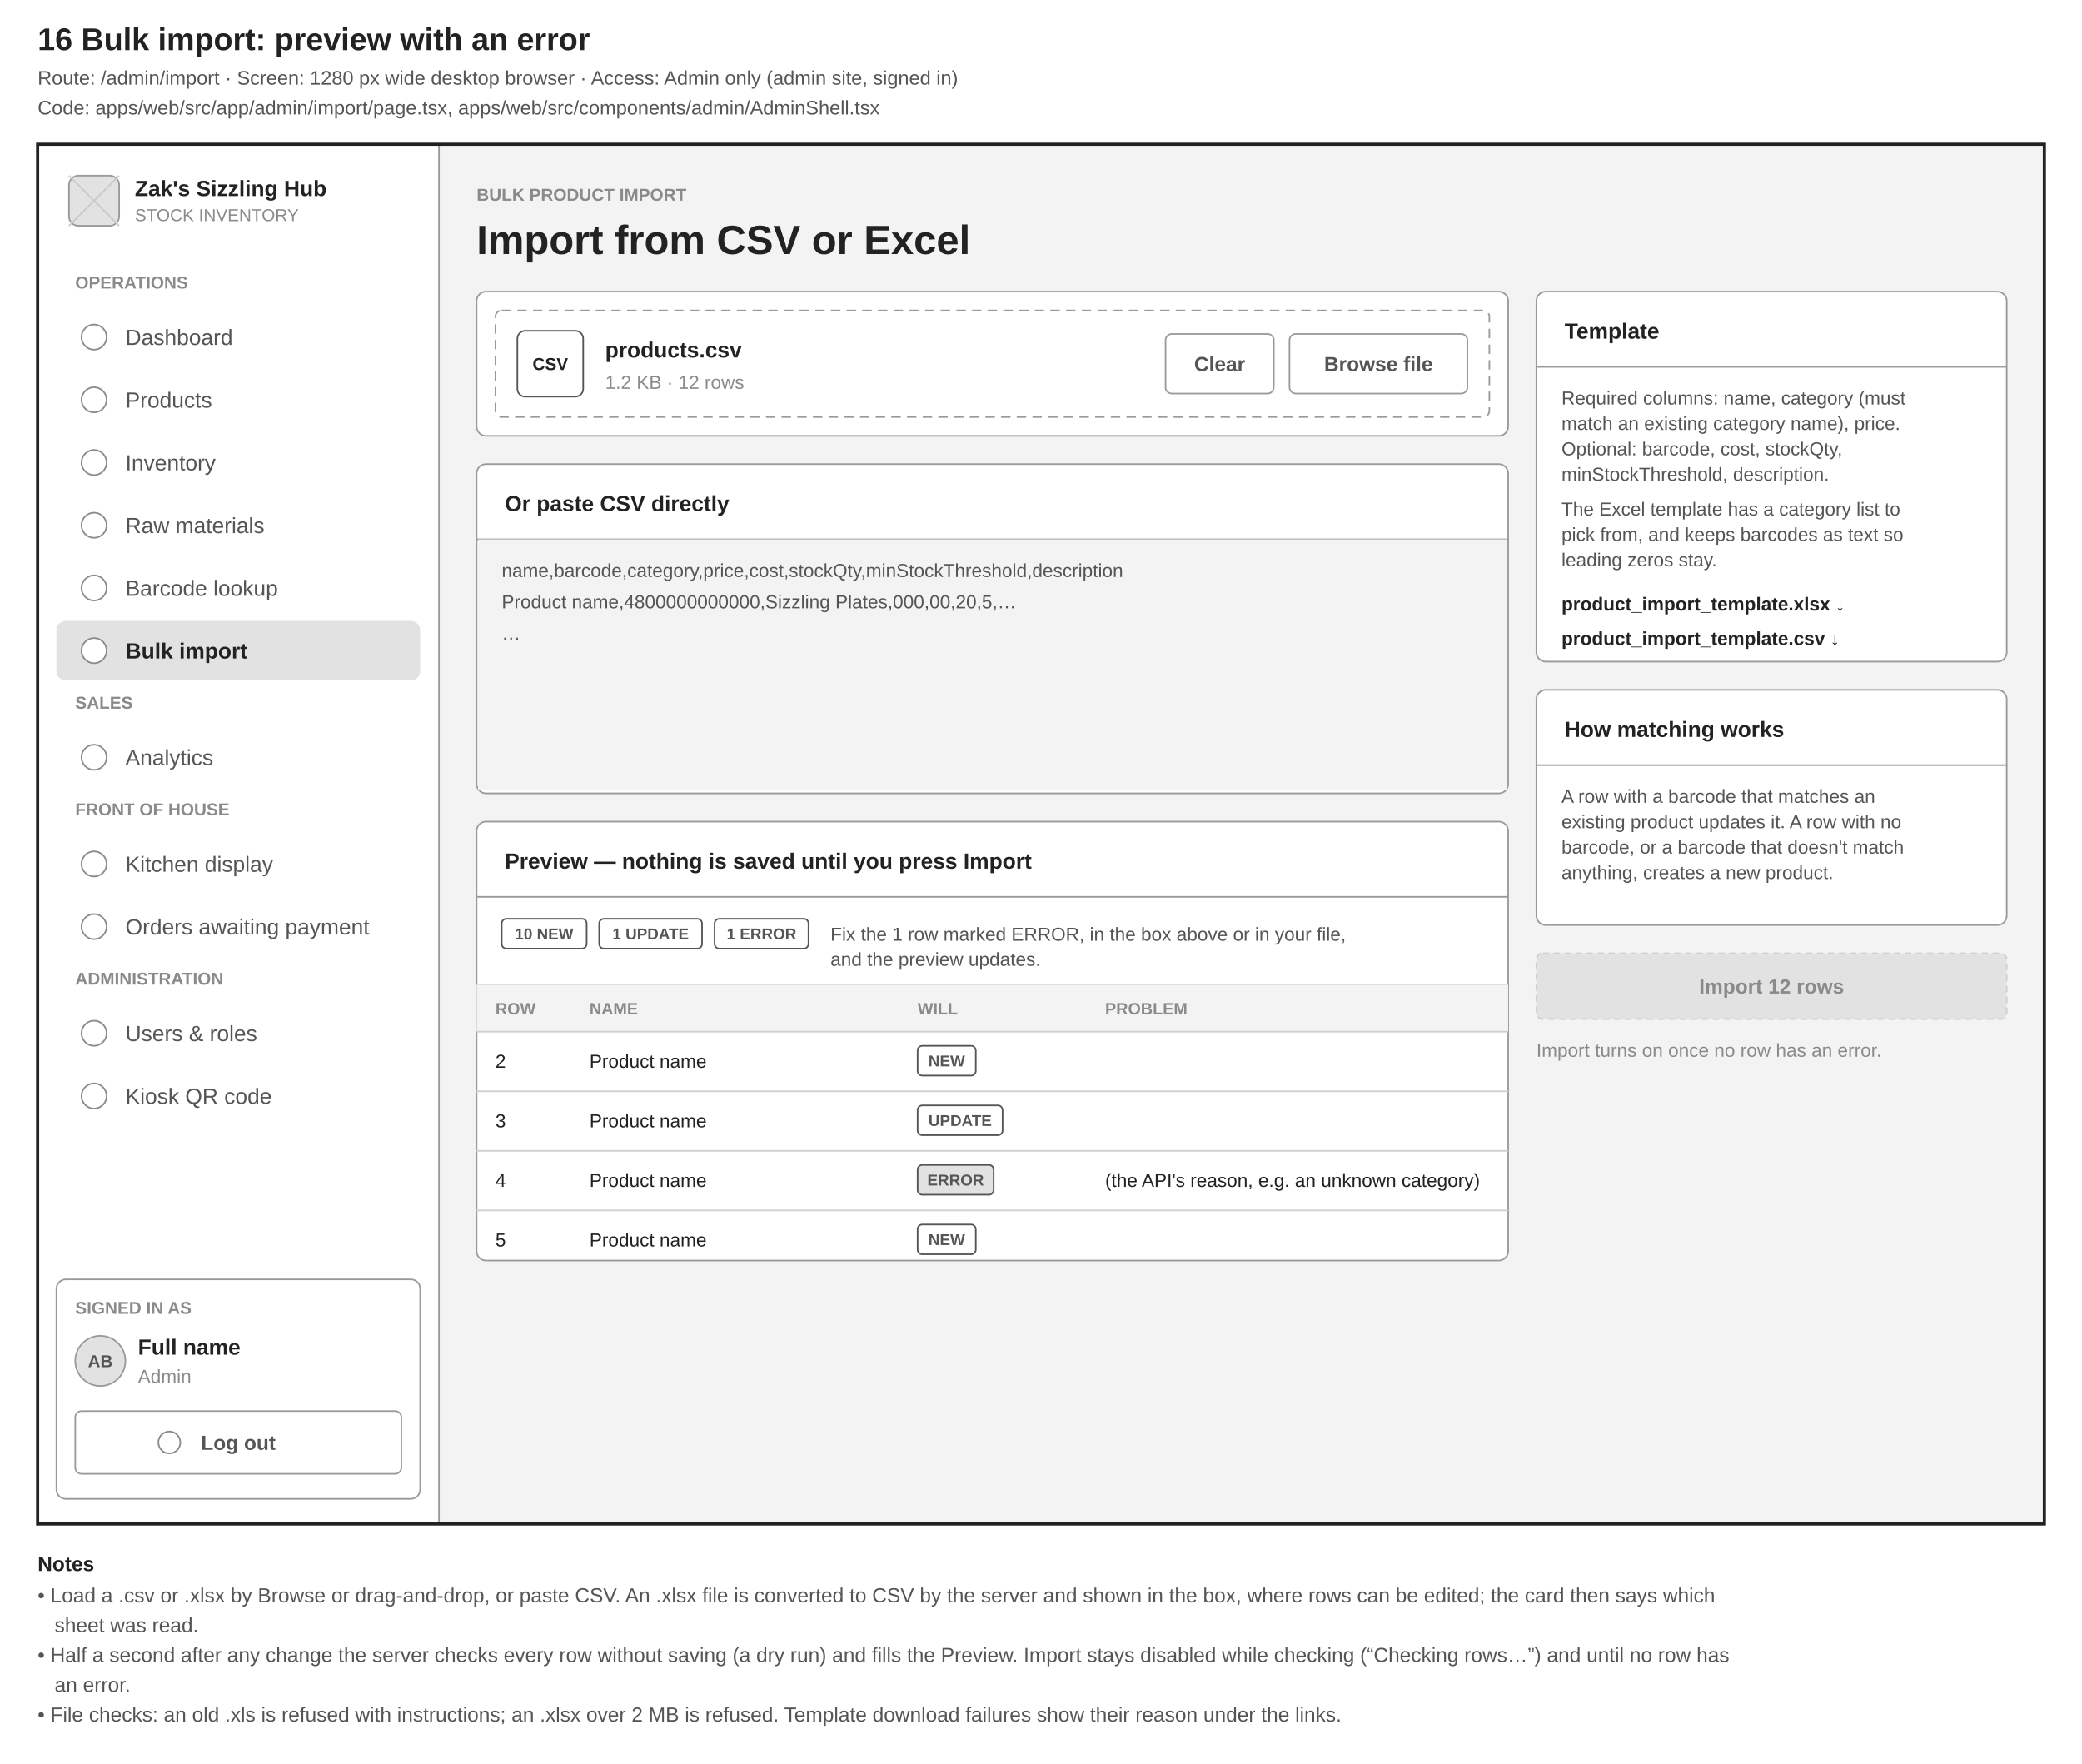
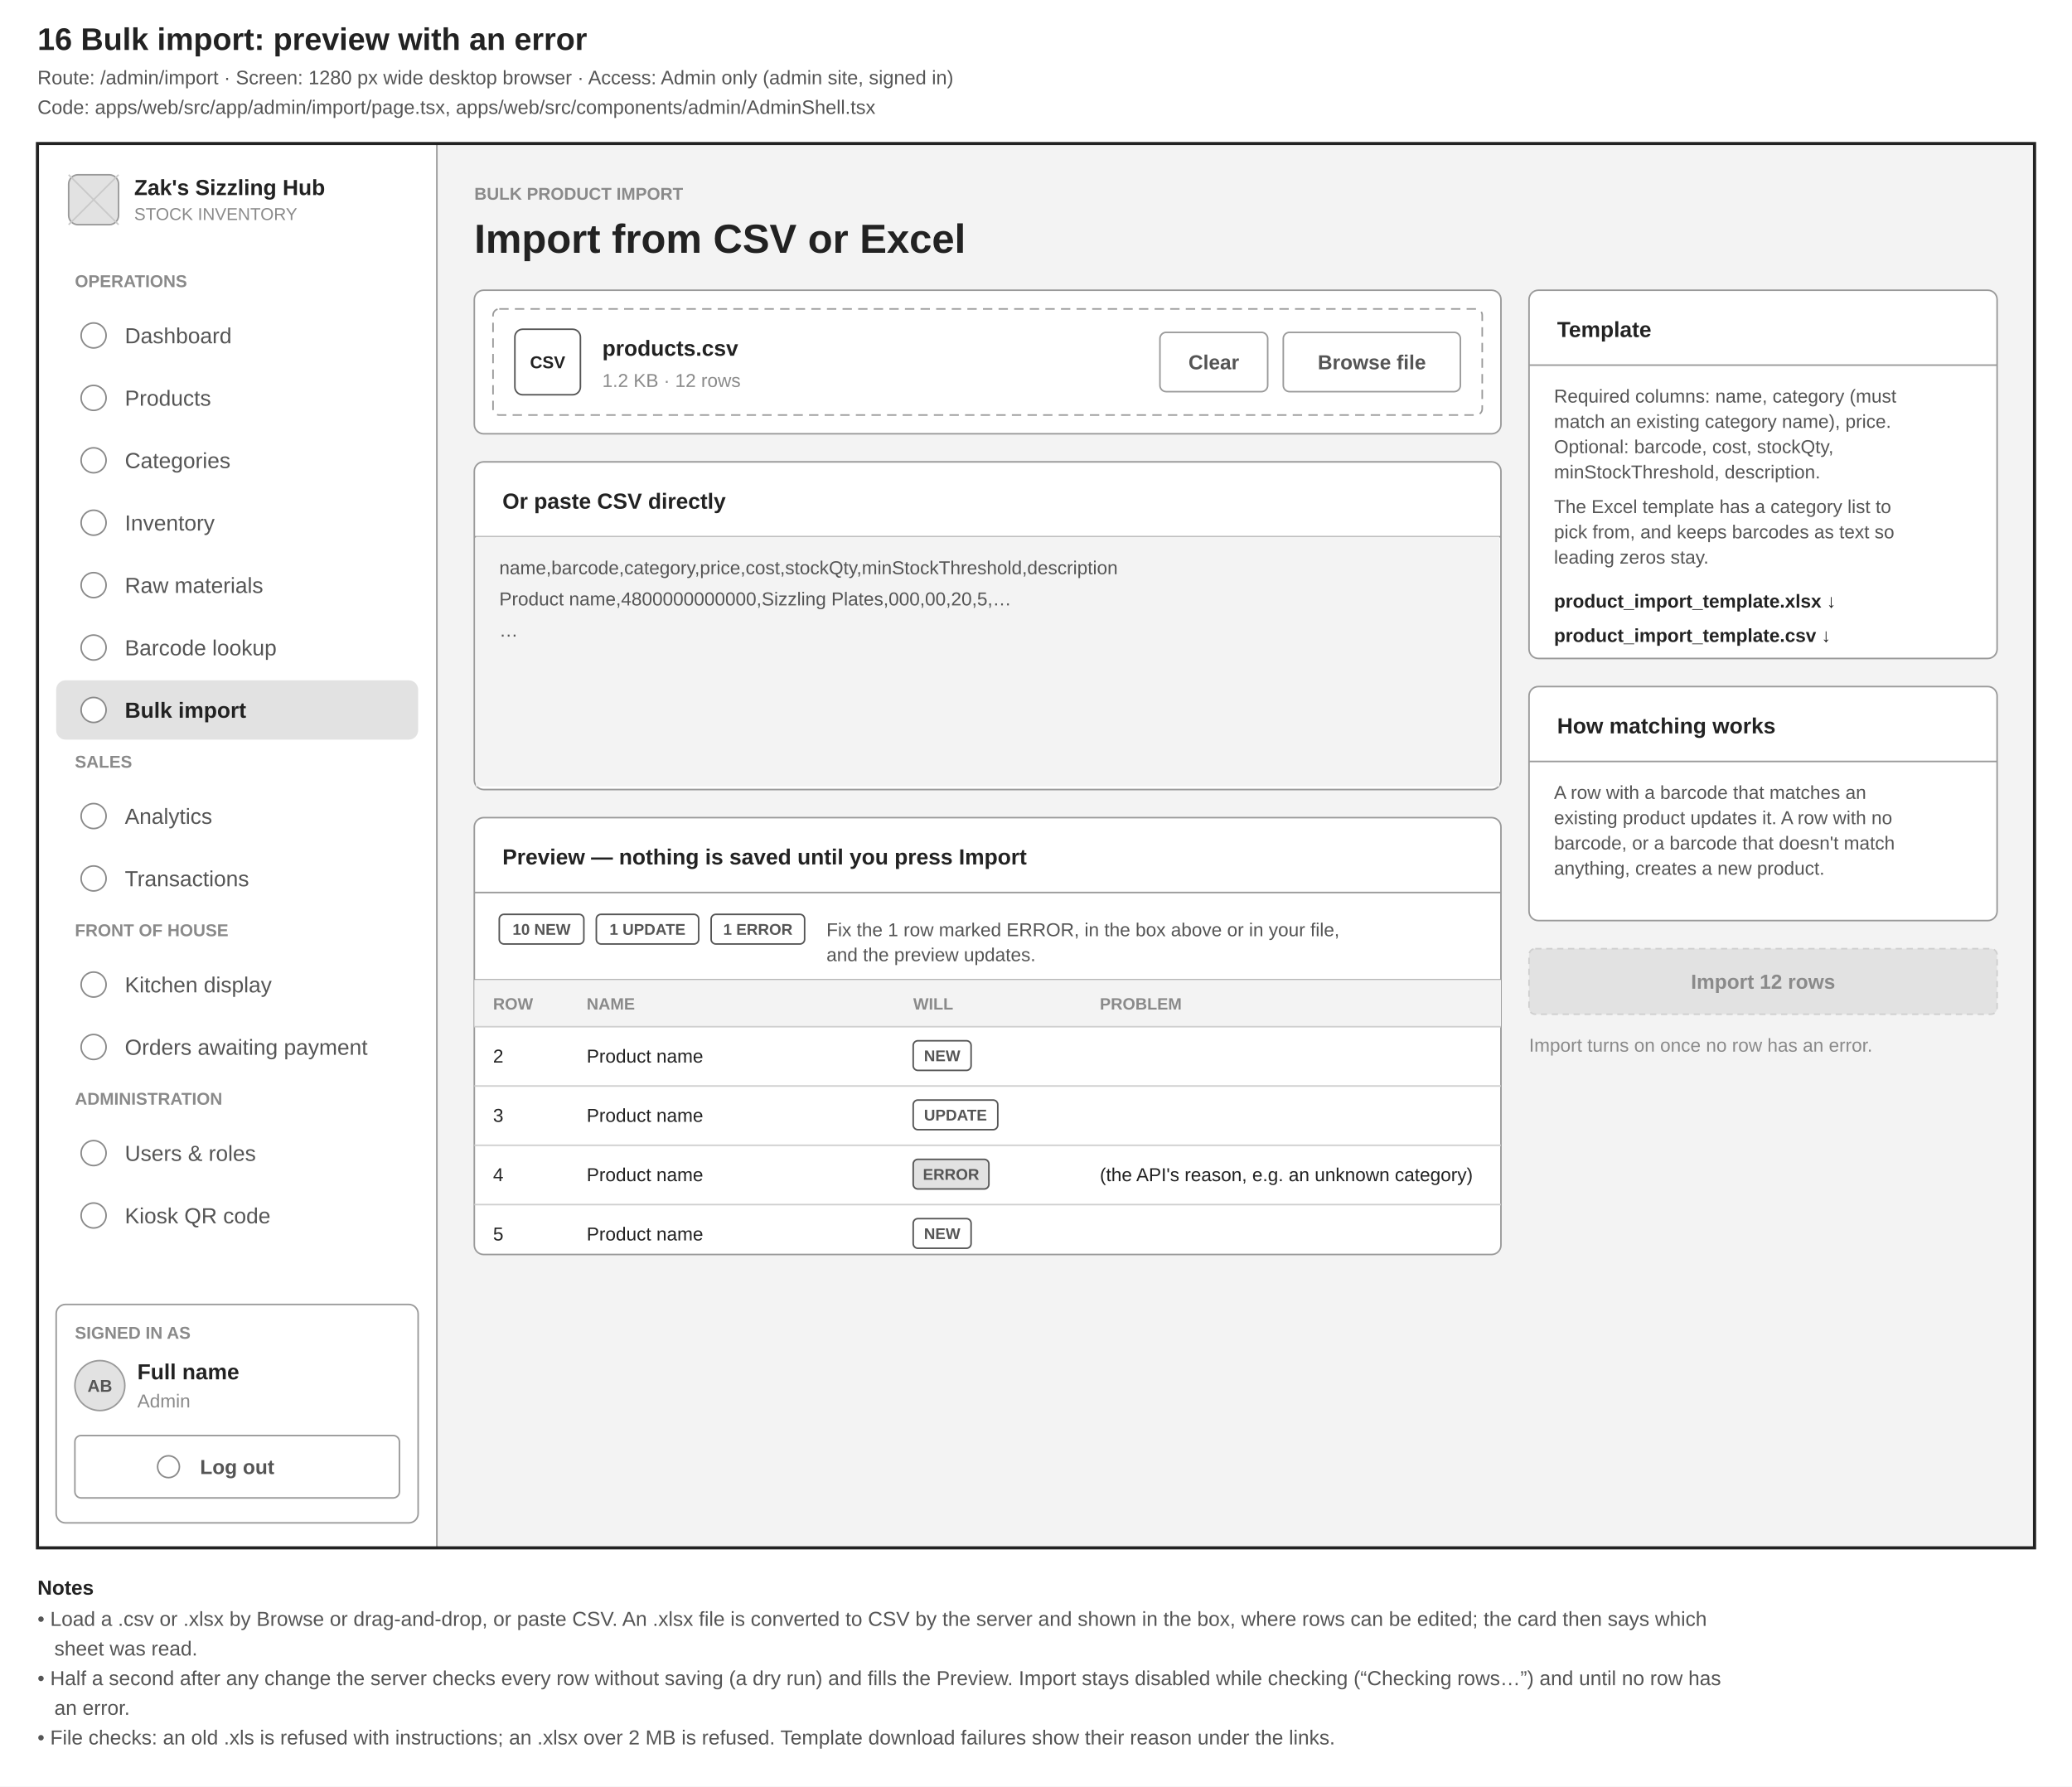
- <svg xmlns="http://www.w3.org/2000/svg" width="1328" height="1125" viewBox="0 0 1328 1125">
-   <rect x="0" y="0" width="1328" height="1125" fill="#ffffff" />
+ <svg xmlns="http://www.w3.org/2000/svg" width="1328" height="1145" viewBox="0 0 1328 1145">
+   <rect x="0" y="0" width="1328" height="1145" fill="#ffffff" />
  <text x="24" y="32" font-family="Arial, Helvetica, sans-serif" font-size="20" font-weight="700" fill="#222222">16  Bulk import: preview with an error</text>
  <text x="24" y="54" font-family="Arial, Helvetica, sans-serif" font-size="12.5" fill="#555555">Route: /admin/import   ·   Screen: 1280 px wide desktop browser   ·   Access: Admin only (admin site, signed in)</text>
  <text x="24" y="73" font-family="Arial, Helvetica, sans-serif" font-size="12.5" fill="#555555">Code: apps/web/src/app/admin/import/page.tsx, apps/web/src/components/admin/AdminShell.tsx</text>
-   <text x="24" y="1002" font-family="Arial, Helvetica, sans-serif" font-size="13" font-weight="700" fill="#222222">Notes</text>
-   <text x="24" y="1022" font-family="Arial, Helvetica, sans-serif" font-size="13" fill="#555555" xml:space="preserve">• Load a .csv or .xlsx by Browse or drag-and-drop, or paste CSV. An .xlsx file is converted to CSV by the server and shown in the box, where rows can be edited; the card then says which</text>
-   <text x="24" y="1041" font-family="Arial, Helvetica, sans-serif" font-size="13" fill="#555555" xml:space="preserve">   sheet was read.</text>
-   <text x="24" y="1060" font-family="Arial, Helvetica, sans-serif" font-size="13" fill="#555555" xml:space="preserve">• Half a second after any change the server checks every row without saving (a dry run) and fills the Preview. Import stays disabled while checking (“Checking rows…”) and until no row has</text>
-   <text x="24" y="1079" font-family="Arial, Helvetica, sans-serif" font-size="13" fill="#555555" xml:space="preserve">   an error.</text>
-   <text x="24" y="1098" font-family="Arial, Helvetica, sans-serif" font-size="13" fill="#555555" xml:space="preserve">• File checks: an old .xls is refused with instructions; an .xlsx over 2 MB is refused. Template download failures show their reason under the links.</text>
+   <text x="24" y="1022" font-family="Arial, Helvetica, sans-serif" font-size="13" font-weight="700" fill="#222222">Notes</text>
+   <text x="24" y="1042" font-family="Arial, Helvetica, sans-serif" font-size="13" fill="#555555" xml:space="preserve">• Load a .csv or .xlsx by Browse or drag-and-drop, or paste CSV. An .xlsx file is converted to CSV by the server and shown in the box, where rows can be edited; the card then says which</text>
+   <text x="24" y="1061" font-family="Arial, Helvetica, sans-serif" font-size="13" fill="#555555" xml:space="preserve">   sheet was read.</text>
+   <text x="24" y="1080" font-family="Arial, Helvetica, sans-serif" font-size="13" fill="#555555" xml:space="preserve">• Half a second after any change the server checks every row without saving (a dry run) and fills the Preview. Import stays disabled while checking (“Checking rows…”) and until no row has</text>
+   <text x="24" y="1099" font-family="Arial, Helvetica, sans-serif" font-size="13" fill="#555555" xml:space="preserve">   an error.</text>
+   <text x="24" y="1118" font-family="Arial, Helvetica, sans-serif" font-size="13" fill="#555555" xml:space="preserve">• File checks: an old .xls is refused with instructions; an .xlsx over 2 MB is refused. Template download failures show their reason under the links.</text>
  <g transform="translate(24,92)">
    <clipPath id="frame">
-       <rect x="0" y="0" width="1280" height="880" />
+       <rect x="0" y="0" width="1280" height="900" />
    </clipPath>
    <g clip-path="url(#frame)">
-       <rect x="0" y="0" width="1280" height="880" fill="#ffffff" />
-       <rect x="0" y="0" width="1280" height="880" rx="0" fill="#f3f3f3" stroke="none" />
-       <rect x="0" y="0" width="256" height="880" rx="0" fill="#ffffff" stroke="none" />
-       <line x1="256" y1="0" x2="256" y2="880" stroke="#9a9a9a" stroke-width="1" />
+       <rect x="0" y="0" width="1280" height="900" fill="#ffffff" />
+       <rect x="0" y="0" width="1280" height="900" rx="0" fill="#f3f3f3" stroke="none" />
+       <rect x="0" y="0" width="256" height="900" rx="0" fill="#ffffff" stroke="none" />
+       <line x1="256" y1="0" x2="256" y2="900" stroke="#9a9a9a" stroke-width="1" />
      <rect x="20" y="20" width="32" height="32" rx="6" fill="#e2e2e2" stroke="#9a9a9a" stroke-width="1" />
      <line x1="20" y1="20" x2="52" y2="52" stroke="#c9c9c9" stroke-width="1" />
      <line x1="52" y1="20" x2="20" y2="52" stroke="#c9c9c9" stroke-width="1" />
      <text x="62" y="33" font-family="Arial, Helvetica, sans-serif" font-size="14" font-weight="700" text-anchor="start" fill="#222222">Zak's Sizzling Hub</text>
      <text x="62" y="49" font-family="Arial, Helvetica, sans-serif" font-size="11" font-weight="400" text-anchor="start" fill="#8a8a8a">STOCK INVENTORY</text>
      <text x="24" y="92" font-family="Arial, Helvetica, sans-serif" font-size="11" font-weight="700" text-anchor="start" fill="#8a8a8a">OPERATIONS</text>
      <circle cx="36" cy="123" r="8" fill="#ffffff" stroke="#8a8a8a" stroke-width="1" />
      <text x="56" y="128" font-family="Arial, Helvetica, sans-serif" font-size="14" font-weight="400" text-anchor="start" fill="#555555">Dashboard</text>
      <circle cx="36" cy="163" r="8" fill="#ffffff" stroke="#8a8a8a" stroke-width="1" />
      <text x="56" y="168" font-family="Arial, Helvetica, sans-serif" font-size="14" font-weight="400" text-anchor="start" fill="#555555">Products</text>
      <circle cx="36" cy="203" r="8" fill="#ffffff" stroke="#8a8a8a" stroke-width="1" />
-       <text x="56" y="208" font-family="Arial, Helvetica, sans-serif" font-size="14" font-weight="400" text-anchor="start" fill="#555555">Inventory</text>
+       <text x="56" y="208" font-family="Arial, Helvetica, sans-serif" font-size="14" font-weight="400" text-anchor="start" fill="#555555">Categories</text>
      <circle cx="36" cy="243" r="8" fill="#ffffff" stroke="#8a8a8a" stroke-width="1" />
-       <text x="56" y="248" font-family="Arial, Helvetica, sans-serif" font-size="14" font-weight="400" text-anchor="start" fill="#555555">Raw materials</text>
+       <text x="56" y="248" font-family="Arial, Helvetica, sans-serif" font-size="14" font-weight="400" text-anchor="start" fill="#555555">Inventory</text>
      <circle cx="36" cy="283" r="8" fill="#ffffff" stroke="#8a8a8a" stroke-width="1" />
-       <text x="56" y="288" font-family="Arial, Helvetica, sans-serif" font-size="14" font-weight="400" text-anchor="start" fill="#555555">Barcode lookup</text>
-       <rect x="12" y="304" width="232" height="38" rx="6" fill="#e2e2e2" stroke="none" />
+       <text x="56" y="288" font-family="Arial, Helvetica, sans-serif" font-size="14" font-weight="400" text-anchor="start" fill="#555555">Raw materials</text>
      <circle cx="36" cy="323" r="8" fill="#ffffff" stroke="#8a8a8a" stroke-width="1" />
-       <text x="56" y="328" font-family="Arial, Helvetica, sans-serif" font-size="14" font-weight="700" text-anchor="start" fill="#222222">Bulk import</text>
-       <text x="24" y="360" font-family="Arial, Helvetica, sans-serif" font-size="11" font-weight="700" text-anchor="start" fill="#8a8a8a">SALES</text>
-       <circle cx="36" cy="391" r="8" fill="#ffffff" stroke="#8a8a8a" stroke-width="1" />
-       <text x="56" y="396" font-family="Arial, Helvetica, sans-serif" font-size="14" font-weight="400" text-anchor="start" fill="#555555">Analytics</text>
-       <text x="24" y="428" font-family="Arial, Helvetica, sans-serif" font-size="11" font-weight="700" text-anchor="start" fill="#8a8a8a">FRONT OF HOUSE</text>
-       <circle cx="36" cy="459" r="8" fill="#ffffff" stroke="#8a8a8a" stroke-width="1" />
-       <text x="56" y="464" font-family="Arial, Helvetica, sans-serif" font-size="14" font-weight="400" text-anchor="start" fill="#555555">Kitchen display</text>
-       <circle cx="36" cy="499" r="8" fill="#ffffff" stroke="#8a8a8a" stroke-width="1" />
-       <text x="56" y="504" font-family="Arial, Helvetica, sans-serif" font-size="14" font-weight="400" text-anchor="start" fill="#555555">Orders awaiting payment</text>
-       <text x="24" y="536" font-family="Arial, Helvetica, sans-serif" font-size="11" font-weight="700" text-anchor="start" fill="#8a8a8a">ADMINISTRATION</text>
-       <circle cx="36" cy="567" r="8" fill="#ffffff" stroke="#8a8a8a" stroke-width="1" />
-       <text x="56" y="572" font-family="Arial, Helvetica, sans-serif" font-size="14" font-weight="400" text-anchor="start" fill="#555555">Users &amp; roles</text>
-       <circle cx="36" cy="607" r="8" fill="#ffffff" stroke="#8a8a8a" stroke-width="1" />
-       <text x="56" y="612" font-family="Arial, Helvetica, sans-serif" font-size="14" font-weight="400" text-anchor="start" fill="#555555">Kiosk QR code</text>
-       <rect x="12" y="724" width="232" height="140" rx="6" fill="#ffffff" stroke="#9a9a9a" stroke-width="1" />
-       <text x="24" y="746" font-family="Arial, Helvetica, sans-serif" font-size="11" font-weight="700" text-anchor="start" fill="#8a8a8a">SIGNED IN AS</text>
-       <circle cx="40" cy="776" r="16" fill="#e2e2e2" stroke="#9a9a9a" stroke-width="1" />
-       <text x="40" y="780" font-family="Arial, Helvetica, sans-serif" font-size="11" font-weight="700" text-anchor="middle" fill="#555555">AB</text>
-       <text x="64" y="772" font-family="Arial, Helvetica, sans-serif" font-size="14" font-weight="700" text-anchor="start" fill="#222222">Full name</text>
-       <text x="64" y="790" font-family="Arial, Helvetica, sans-serif" font-size="12" font-weight="400" text-anchor="start" fill="#8a8a8a">Admin</text>
-       <rect x="24" y="808" width="208" height="40" rx="4" fill="#ffffff" stroke="#9a9a9a" stroke-width="1" />
-       <text x="128.0" y="832.68" font-family="Arial, Helvetica, sans-serif" font-size="13" font-weight="700" text-anchor="middle" fill="#555555">Log out</text>
-       <circle cx="84" cy="828" r="7" fill="#ffffff" stroke="#8a8a8a" stroke-width="1" />
+       <text x="56" y="328" font-family="Arial, Helvetica, sans-serif" font-size="14" font-weight="400" text-anchor="start" fill="#555555">Barcode lookup</text>
+       <rect x="12" y="344" width="232" height="38" rx="6" fill="#e2e2e2" stroke="none" />
+       <circle cx="36" cy="363" r="8" fill="#ffffff" stroke="#8a8a8a" stroke-width="1" />
+       <text x="56" y="368" font-family="Arial, Helvetica, sans-serif" font-size="14" font-weight="700" text-anchor="start" fill="#222222">Bulk import</text>
+       <text x="24" y="400" font-family="Arial, Helvetica, sans-serif" font-size="11" font-weight="700" text-anchor="start" fill="#8a8a8a">SALES</text>
+       <circle cx="36" cy="431" r="8" fill="#ffffff" stroke="#8a8a8a" stroke-width="1" />
+       <text x="56" y="436" font-family="Arial, Helvetica, sans-serif" font-size="14" font-weight="400" text-anchor="start" fill="#555555">Analytics</text>
+       <circle cx="36" cy="471" r="8" fill="#ffffff" stroke="#8a8a8a" stroke-width="1" />
+       <text x="56" y="476" font-family="Arial, Helvetica, sans-serif" font-size="14" font-weight="400" text-anchor="start" fill="#555555">Transactions</text>
+       <text x="24" y="508" font-family="Arial, Helvetica, sans-serif" font-size="11" font-weight="700" text-anchor="start" fill="#8a8a8a">FRONT OF HOUSE</text>
+       <circle cx="36" cy="539" r="8" fill="#ffffff" stroke="#8a8a8a" stroke-width="1" />
+       <text x="56" y="544" font-family="Arial, Helvetica, sans-serif" font-size="14" font-weight="400" text-anchor="start" fill="#555555">Kitchen display</text>
+       <circle cx="36" cy="579" r="8" fill="#ffffff" stroke="#8a8a8a" stroke-width="1" />
+       <text x="56" y="584" font-family="Arial, Helvetica, sans-serif" font-size="14" font-weight="400" text-anchor="start" fill="#555555">Orders awaiting payment</text>
+       <text x="24" y="616" font-family="Arial, Helvetica, sans-serif" font-size="11" font-weight="700" text-anchor="start" fill="#8a8a8a">ADMINISTRATION</text>
+       <circle cx="36" cy="647" r="8" fill="#ffffff" stroke="#8a8a8a" stroke-width="1" />
+       <text x="56" y="652" font-family="Arial, Helvetica, sans-serif" font-size="14" font-weight="400" text-anchor="start" fill="#555555">Users &amp; roles</text>
+       <circle cx="36" cy="687" r="8" fill="#ffffff" stroke="#8a8a8a" stroke-width="1" />
+       <text x="56" y="692" font-family="Arial, Helvetica, sans-serif" font-size="14" font-weight="400" text-anchor="start" fill="#555555">Kiosk QR code</text>
+       <rect x="12" y="744" width="232" height="140" rx="6" fill="#ffffff" stroke="#9a9a9a" stroke-width="1" />
+       <text x="24" y="766" font-family="Arial, Helvetica, sans-serif" font-size="11" font-weight="700" text-anchor="start" fill="#8a8a8a">SIGNED IN AS</text>
+       <circle cx="40" cy="796" r="16" fill="#e2e2e2" stroke="#9a9a9a" stroke-width="1" />
+       <text x="40" y="800" font-family="Arial, Helvetica, sans-serif" font-size="11" font-weight="700" text-anchor="middle" fill="#555555">AB</text>
+       <text x="64" y="792" font-family="Arial, Helvetica, sans-serif" font-size="14" font-weight="700" text-anchor="start" fill="#222222">Full name</text>
+       <text x="64" y="810" font-family="Arial, Helvetica, sans-serif" font-size="12" font-weight="400" text-anchor="start" fill="#8a8a8a">Admin</text>
+       <rect x="24" y="828" width="208" height="40" rx="4" fill="#ffffff" stroke="#9a9a9a" stroke-width="1" />
+       <text x="128.0" y="852.68" font-family="Arial, Helvetica, sans-serif" font-size="13" font-weight="700" text-anchor="middle" fill="#555555">Log out</text>
+       <circle cx="84" cy="848" r="7" fill="#ffffff" stroke="#8a8a8a" stroke-width="1" />
      <text x="280" y="36" font-family="Arial, Helvetica, sans-serif" font-size="11" font-weight="700" text-anchor="start" fill="#8a8a8a">BULK PRODUCT IMPORT</text>
      <text x="280" y="70" font-family="Arial, Helvetica, sans-serif" font-size="26" font-weight="700" text-anchor="start" fill="#222222">Import from CSV or Excel</text>
      <rect x="280" y="94" width="658" height="92" rx="6" fill="#ffffff" stroke="#9a9a9a" stroke-width="1" />
      <rect x="292" y="106" width="634" height="68" rx="4" fill="#ffffff" stroke="#9a9a9a" stroke-width="1" stroke-dasharray="6 4" />
      <rect x="306" y="119" width="42" height="42" rx="5" fill="#ffffff" stroke="#555555" stroke-width="1" />
      <text x="327" y="144" font-family="Arial, Helvetica, sans-serif" font-size="11" font-weight="700" text-anchor="middle" fill="#222222">CSV</text>
      <text x="362" y="136" font-family="Arial, Helvetica, sans-serif" font-size="14" font-weight="700" text-anchor="start" fill="#222222">products.csv</text>
      <text x="362" y="156" font-family="Arial, Helvetica, sans-serif" font-size="12" font-weight="400" text-anchor="start" fill="#8a8a8a">1.2 KB · 12 rows</text>
      <rect x="798.49" y="121" width="113.51" height="38" rx="4" fill="#ffffff" stroke="#9a9a9a" stroke-width="1" />
      <text x="855.245" y="144.68" font-family="Arial, Helvetica, sans-serif" font-size="13" font-weight="700" text-anchor="middle" fill="#555555">Browse file</text>
      <rect x="719.44" y="121" width="69.05" height="38" rx="4" fill="#ffffff" stroke="#9a9a9a" stroke-width="1" />
      <text x="753.965" y="144.68" font-family="Arial, Helvetica, sans-serif" font-size="13" font-weight="700" text-anchor="middle" fill="#555555">Clear</text>
      <rect x="280" y="204" width="658" height="210" rx="6" fill="#ffffff" stroke="#9a9a9a" stroke-width="1" />
      <text x="298" y="234" font-family="Arial, Helvetica, sans-serif" font-size="14" font-weight="700" text-anchor="start" fill="#222222">Or paste CSV directly</text>
      <line x1="280" y1="252" x2="938" y2="252" stroke="#9a9a9a" stroke-width="1" />
      <rect x="281" y="252" width="656" height="160" rx="0" fill="#f3f3f3" stroke="none" />
      <text x="296" y="276" font-family="Arial, Helvetica, sans-serif" font-size="12" font-weight="400" text-anchor="start" fill="#555555">name,barcode,category,price,cost,stockQty,minStockThreshold,description</text>
      <text x="296" y="296" font-family="Arial, Helvetica, sans-serif" font-size="12" font-weight="400" text-anchor="start" fill="#555555">Product name,4800000000000,Sizzling Plates,000,00,20,5,…</text>
      <text x="296" y="316" font-family="Arial, Helvetica, sans-serif" font-size="12" font-weight="400" text-anchor="start" fill="#555555">…</text>
      <rect x="280" y="432" width="658" height="280" rx="6" fill="#ffffff" stroke="#9a9a9a" stroke-width="1" />
      <text x="298" y="462" font-family="Arial, Helvetica, sans-serif" font-size="14" font-weight="700" text-anchor="start" fill="#222222">Preview — nothing is saved until you press Import</text>
      <line x1="280" y1="480" x2="938" y2="480" stroke="#9a9a9a" stroke-width="1" />
      <rect x="296" y="494" width="54.2" height="19" rx="3" fill="#ffffff" stroke="#555555" stroke-width="1" />
      <text x="323.1" y="507.1" font-family="Arial, Helvetica, sans-serif" font-size="10" font-weight="700" text-anchor="middle" fill="#555555">10 NEW</text>
      <rect x="358.2" y="494" width="65.6" height="19" rx="3" fill="#ffffff" stroke="#555555" stroke-width="1" />
      <text x="391.0" y="507.1" font-family="Arial, Helvetica, sans-serif" font-size="10" font-weight="700" text-anchor="middle" fill="#555555">1 UPDATE</text>
      <rect x="431.8" y="494" width="59.9" height="19" rx="3" fill="#ffffff" stroke="#555555" stroke-width="1" />
      <text x="461.75" y="507.1" font-family="Arial, Helvetica, sans-serif" font-size="10" font-weight="700" text-anchor="middle" fill="#555555">1 ERROR</text>
      <text x="505.7" y="508" font-family="Arial, Helvetica, sans-serif" font-size="12" font-weight="400" text-anchor="start" fill="#555555">Fix the 1 row marked ERROR, in the box above or in your file,</text>
      <text x="505.7" y="524" font-family="Arial, Helvetica, sans-serif" font-size="12" font-weight="400" text-anchor="start" fill="#555555">and the preview updates.</text>
      <line x1="280" y1="536" x2="938" y2="536" stroke="#9a9a9a" stroke-width="1" />
      <rect x="280" y="536" width="658" height="30" rx="0" fill="#f3f3f3" stroke="none" stroke-width="1" />
      <text x="292" y="555.0" font-family="Arial, Helvetica, sans-serif" font-size="10.5" font-weight="700" text-anchor="start" fill="#8a8a8a">ROW</text>
      <text x="352" y="555.0" font-family="Arial, Helvetica, sans-serif" font-size="10.5" font-weight="700" text-anchor="start" fill="#8a8a8a">NAME</text>
      <text x="561.3" y="555.0" font-family="Arial, Helvetica, sans-serif" font-size="10.5" font-weight="700" text-anchor="start" fill="#8a8a8a">WILL</text>
      <text x="680.9" y="555.0" font-family="Arial, Helvetica, sans-serif" font-size="10.5" font-weight="700" text-anchor="start" fill="#8a8a8a">PROBLEM</text>
      <line x1="280" y1="566" x2="938" y2="566" stroke="#cfcfcf" stroke-width="1" />
      <text x="292" y="589.0" font-family="Arial, Helvetica, sans-serif" font-size="12" font-weight="400" text-anchor="start" fill="#222222">2</text>
      <text x="352" y="589.0" font-family="Arial, Helvetica, sans-serif" font-size="12" font-weight="400" text-anchor="start" fill="#222222">Product name</text>
      <rect x="561.3" y="575.0" width="37.1" height="19" rx="3" fill="#ffffff" stroke="#555555" stroke-width="1" />
      <text x="579.85" y="588.1" font-family="Arial, Helvetica, sans-serif" font-size="10" font-weight="700" text-anchor="middle" fill="#555555">NEW</text>
      <text x="680.9" y="589.0" font-family="Arial, Helvetica, sans-serif" font-size="12" font-weight="400" text-anchor="start" fill="#222222" />
      <line x1="280" y1="604" x2="938" y2="604" stroke="#cfcfcf" stroke-width="1" />
      <text x="292" y="627.0" font-family="Arial, Helvetica, sans-serif" font-size="12" font-weight="400" text-anchor="start" fill="#222222">3</text>
      <text x="352" y="627.0" font-family="Arial, Helvetica, sans-serif" font-size="12" font-weight="400" text-anchor="start" fill="#222222">Product name</text>
      <rect x="561.3" y="613.0" width="54.2" height="19" rx="3" fill="#ffffff" stroke="#555555" stroke-width="1" />
      <text x="588.4" y="626.1" font-family="Arial, Helvetica, sans-serif" font-size="10" font-weight="700" text-anchor="middle" fill="#555555">UPDATE</text>
      <text x="680.9" y="627.0" font-family="Arial, Helvetica, sans-serif" font-size="12" font-weight="400" text-anchor="start" fill="#222222" />
      <line x1="280" y1="642" x2="938" y2="642" stroke="#cfcfcf" stroke-width="1" />
      <text x="292" y="665.0" font-family="Arial, Helvetica, sans-serif" font-size="12" font-weight="400" text-anchor="start" fill="#222222">4</text>
      <text x="352" y="665.0" font-family="Arial, Helvetica, sans-serif" font-size="12" font-weight="400" text-anchor="start" fill="#222222">Product name</text>
      <rect x="561.3" y="651.0" width="48.5" height="19" rx="3" fill="#e2e2e2" stroke="#555555" stroke-width="1" />
      <text x="585.55" y="664.1" font-family="Arial, Helvetica, sans-serif" font-size="10" font-weight="700" text-anchor="middle" fill="#555555">ERROR</text>
      <text x="680.9" y="665.0" font-family="Arial, Helvetica, sans-serif" font-size="12" font-weight="400" text-anchor="start" fill="#222222">(the API's reason, e.g. an unknown category)</text>
      <line x1="280" y1="680" x2="938" y2="680" stroke="#cfcfcf" stroke-width="1" />
      <text x="292" y="703.0" font-family="Arial, Helvetica, sans-serif" font-size="12" font-weight="400" text-anchor="start" fill="#222222">5</text>
      <text x="352" y="703.0" font-family="Arial, Helvetica, sans-serif" font-size="12" font-weight="400" text-anchor="start" fill="#222222">Product name</text>
      <rect x="561.3" y="689.0" width="37.1" height="19" rx="3" fill="#ffffff" stroke="#555555" stroke-width="1" />
      <text x="579.85" y="702.1" font-family="Arial, Helvetica, sans-serif" font-size="10" font-weight="700" text-anchor="middle" fill="#555555">NEW</text>
      <text x="680.9" y="703.0" font-family="Arial, Helvetica, sans-serif" font-size="12" font-weight="400" text-anchor="start" fill="#222222" />
      <rect x="956" y="94" width="300" height="236" rx="6" fill="#ffffff" stroke="#9a9a9a" stroke-width="1" />
      <text x="974" y="124" font-family="Arial, Helvetica, sans-serif" font-size="14" font-weight="700" text-anchor="start" fill="#222222">Template</text>
      <line x1="956" y1="142" x2="1256" y2="142" stroke="#9a9a9a" stroke-width="1" />
      <text x="972" y="166" font-family="Arial, Helvetica, sans-serif" font-size="12" font-weight="400" text-anchor="start" fill="#555555">Required columns: name, category (must</text>
      <text x="972" y="182.2" font-family="Arial, Helvetica, sans-serif" font-size="12" font-weight="400" text-anchor="start" fill="#555555">match an existing category name), price.</text>
      <text x="972" y="198.4" font-family="Arial, Helvetica, sans-serif" font-size="12" font-weight="400" text-anchor="start" fill="#555555">Optional: barcode, cost, stockQty,</text>
      <text x="972" y="214.6" font-family="Arial, Helvetica, sans-serif" font-size="12" font-weight="400" text-anchor="start" fill="#555555">minStockThreshold, description.</text>
      <text x="972" y="236.8" font-family="Arial, Helvetica, sans-serif" font-size="12" font-weight="400" text-anchor="start" fill="#555555">The Excel template has a category list to</text>
      <text x="972" y="253" font-family="Arial, Helvetica, sans-serif" font-size="12" font-weight="400" text-anchor="start" fill="#555555">pick from, and keeps barcodes as text so</text>
      <text x="972" y="269.2" font-family="Arial, Helvetica, sans-serif" font-size="12" font-weight="400" text-anchor="start" fill="#555555">leading zeros stay.</text>
      <text x="972" y="297.4" font-family="Arial, Helvetica, sans-serif" font-size="12" font-weight="700" text-anchor="start" fill="#222222">product_import_template.xlsx ↓</text>
      <text x="972" y="319.4" font-family="Arial, Helvetica, sans-serif" font-size="12" font-weight="700" text-anchor="start" fill="#222222">product_import_template.csv ↓</text>
      <rect x="956" y="348" width="300" height="150" rx="6" fill="#ffffff" stroke="#9a9a9a" stroke-width="1" />
      <text x="974" y="378" font-family="Arial, Helvetica, sans-serif" font-size="14" font-weight="700" text-anchor="start" fill="#222222">How matching works</text>
      <line x1="956" y1="396" x2="1256" y2="396" stroke="#9a9a9a" stroke-width="1" />
      <text x="972" y="420" font-family="Arial, Helvetica, sans-serif" font-size="12" font-weight="400" text-anchor="start" fill="#555555">A row with a barcode that matches an</text>
      <text x="972" y="436.2" font-family="Arial, Helvetica, sans-serif" font-size="12" font-weight="400" text-anchor="start" fill="#555555">existing product updates it. A row with no</text>
      <text x="972" y="452.4" font-family="Arial, Helvetica, sans-serif" font-size="12" font-weight="400" text-anchor="start" fill="#555555">barcode, or a barcode that doesn't match</text>
      <text x="972" y="468.6" font-family="Arial, Helvetica, sans-serif" font-size="12" font-weight="400" text-anchor="start" fill="#555555">anything, creates a new product.</text>
      <rect x="956" y="516" width="300" height="42" rx="4" fill="#e2e2e2" stroke="#cfcfcf" stroke-width="1" stroke-dasharray="4 3" />
      <text x="1106.0" y="541.68" font-family="Arial, Helvetica, sans-serif" font-size="13" font-weight="700" text-anchor="middle" fill="#8a8a8a">Import 12 rows</text>
      <text x="956" y="582" font-family="Arial, Helvetica, sans-serif" font-size="12" font-weight="400" text-anchor="start" fill="#8a8a8a">Import turns on once no row has an error.</text>
    </g>
-     <rect x="0" y="0" width="1280" height="880" fill="none" stroke="#222222" stroke-width="2" />
+     <rect x="0" y="0" width="1280" height="900" fill="none" stroke="#222222" stroke-width="2" />
  </g>
</svg>
